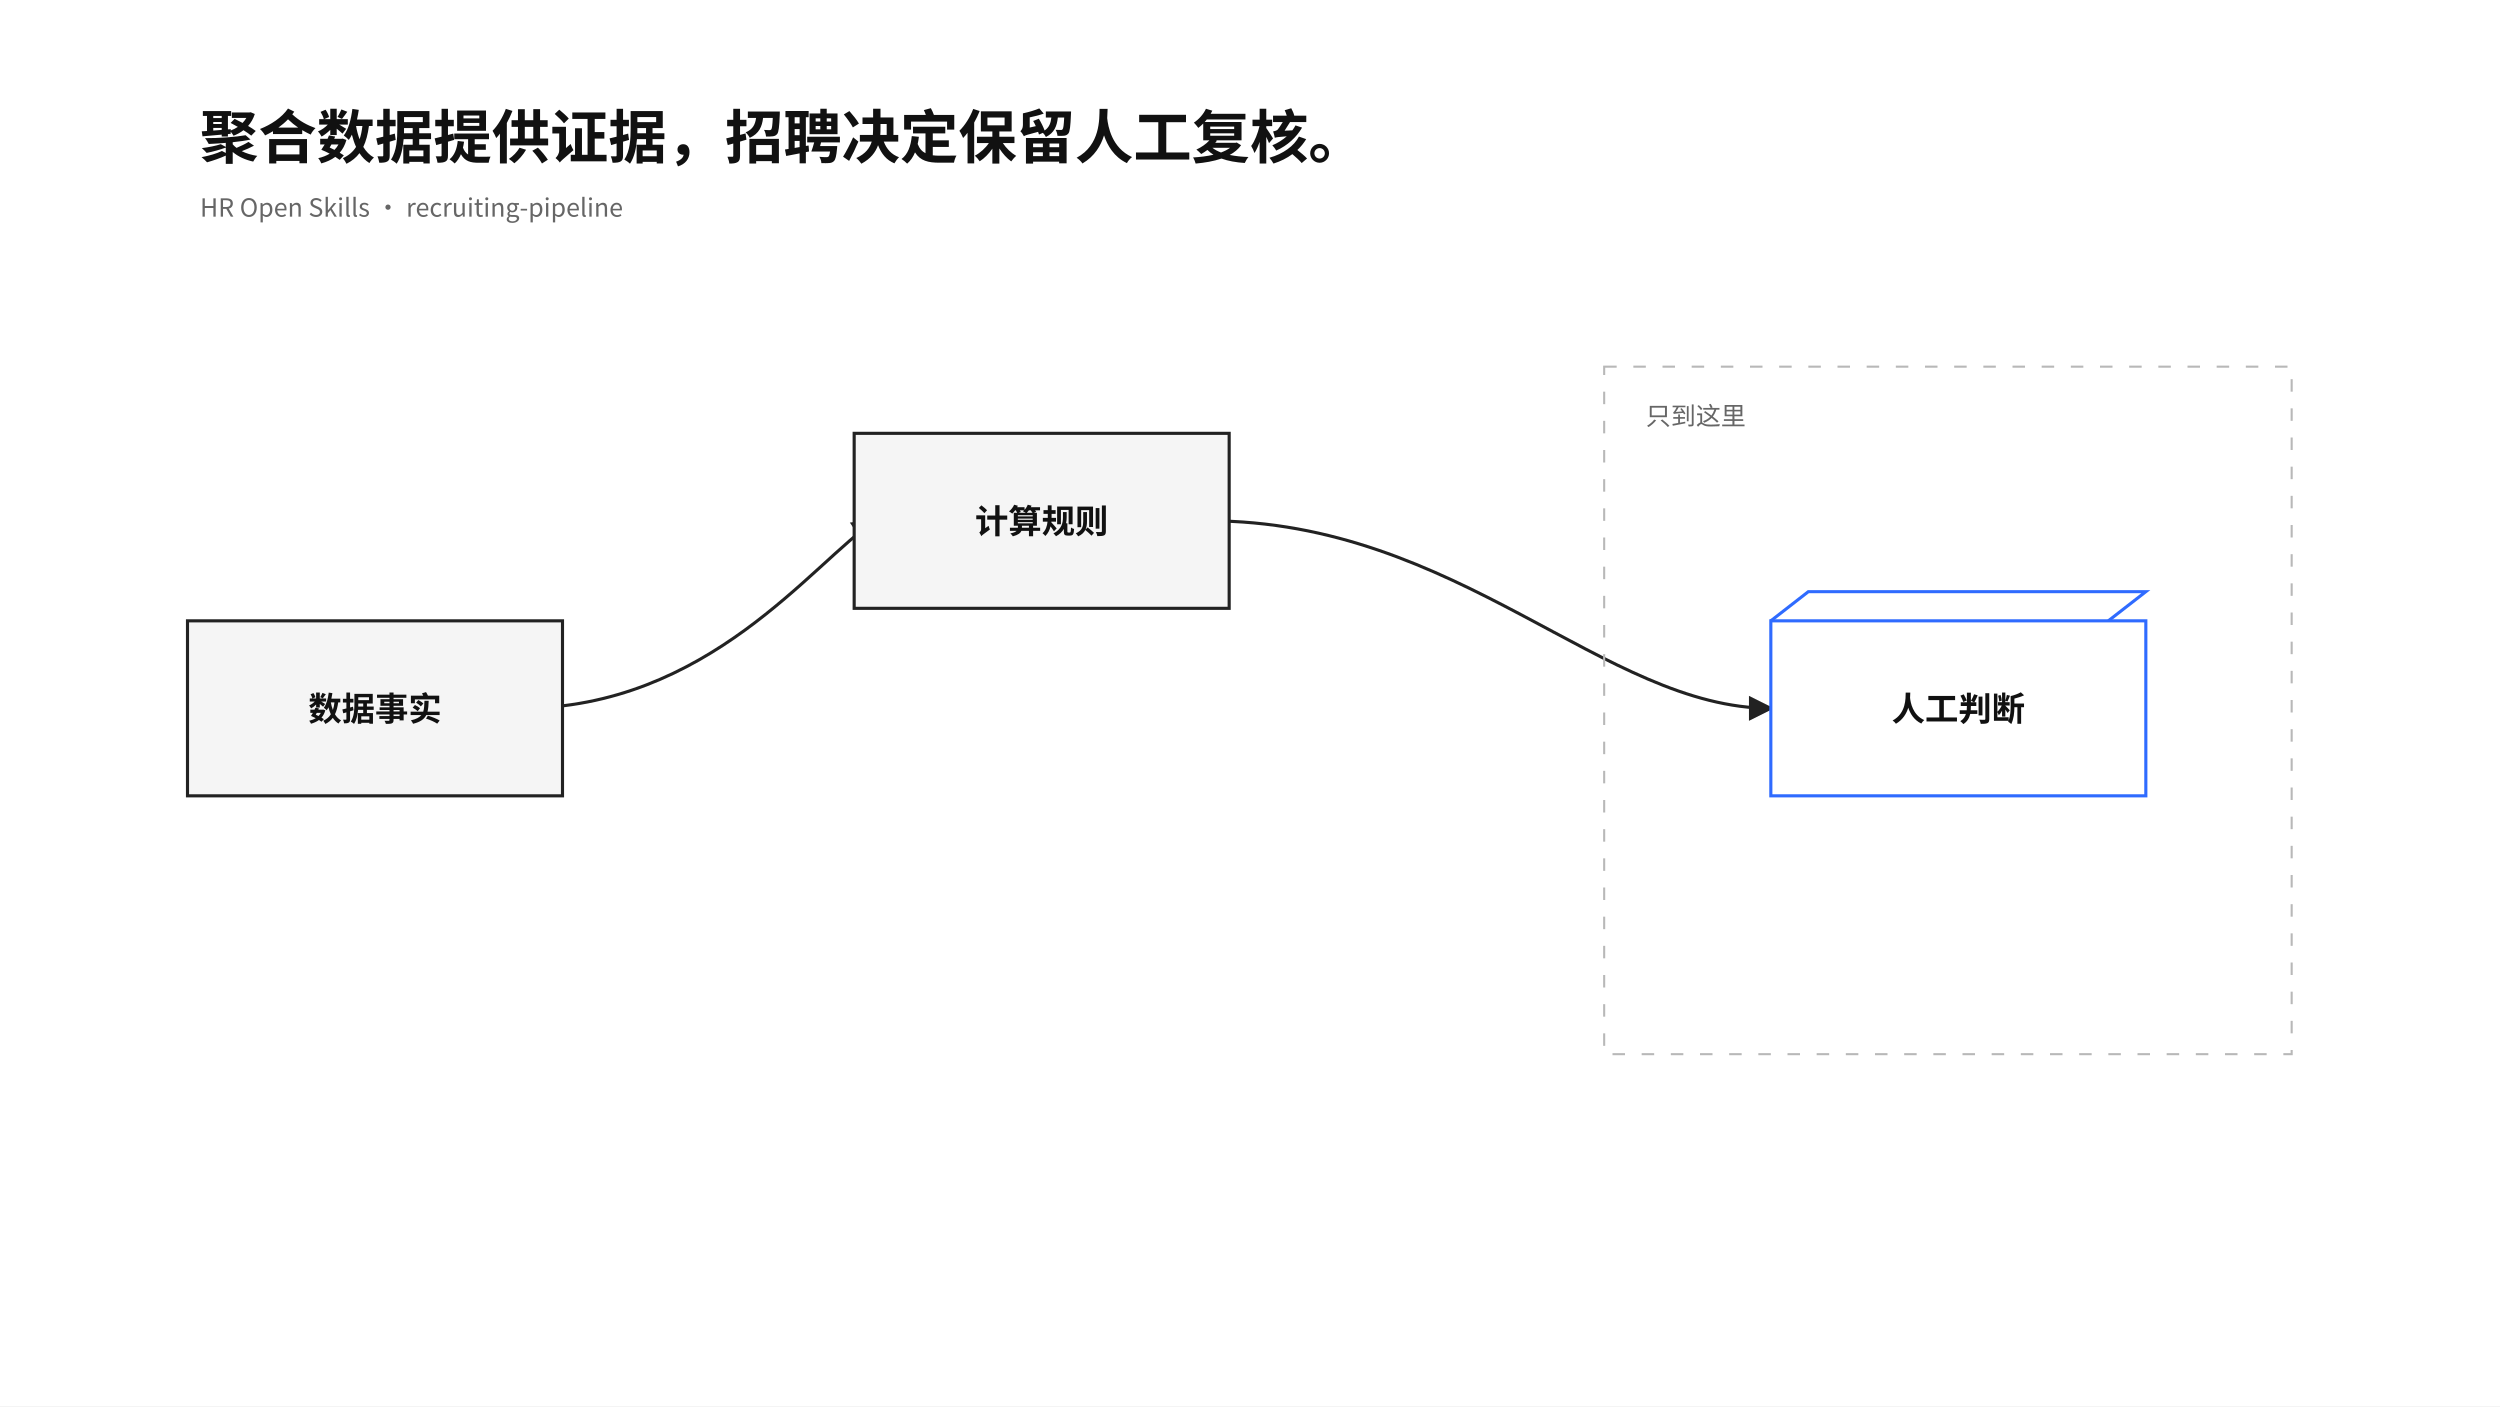
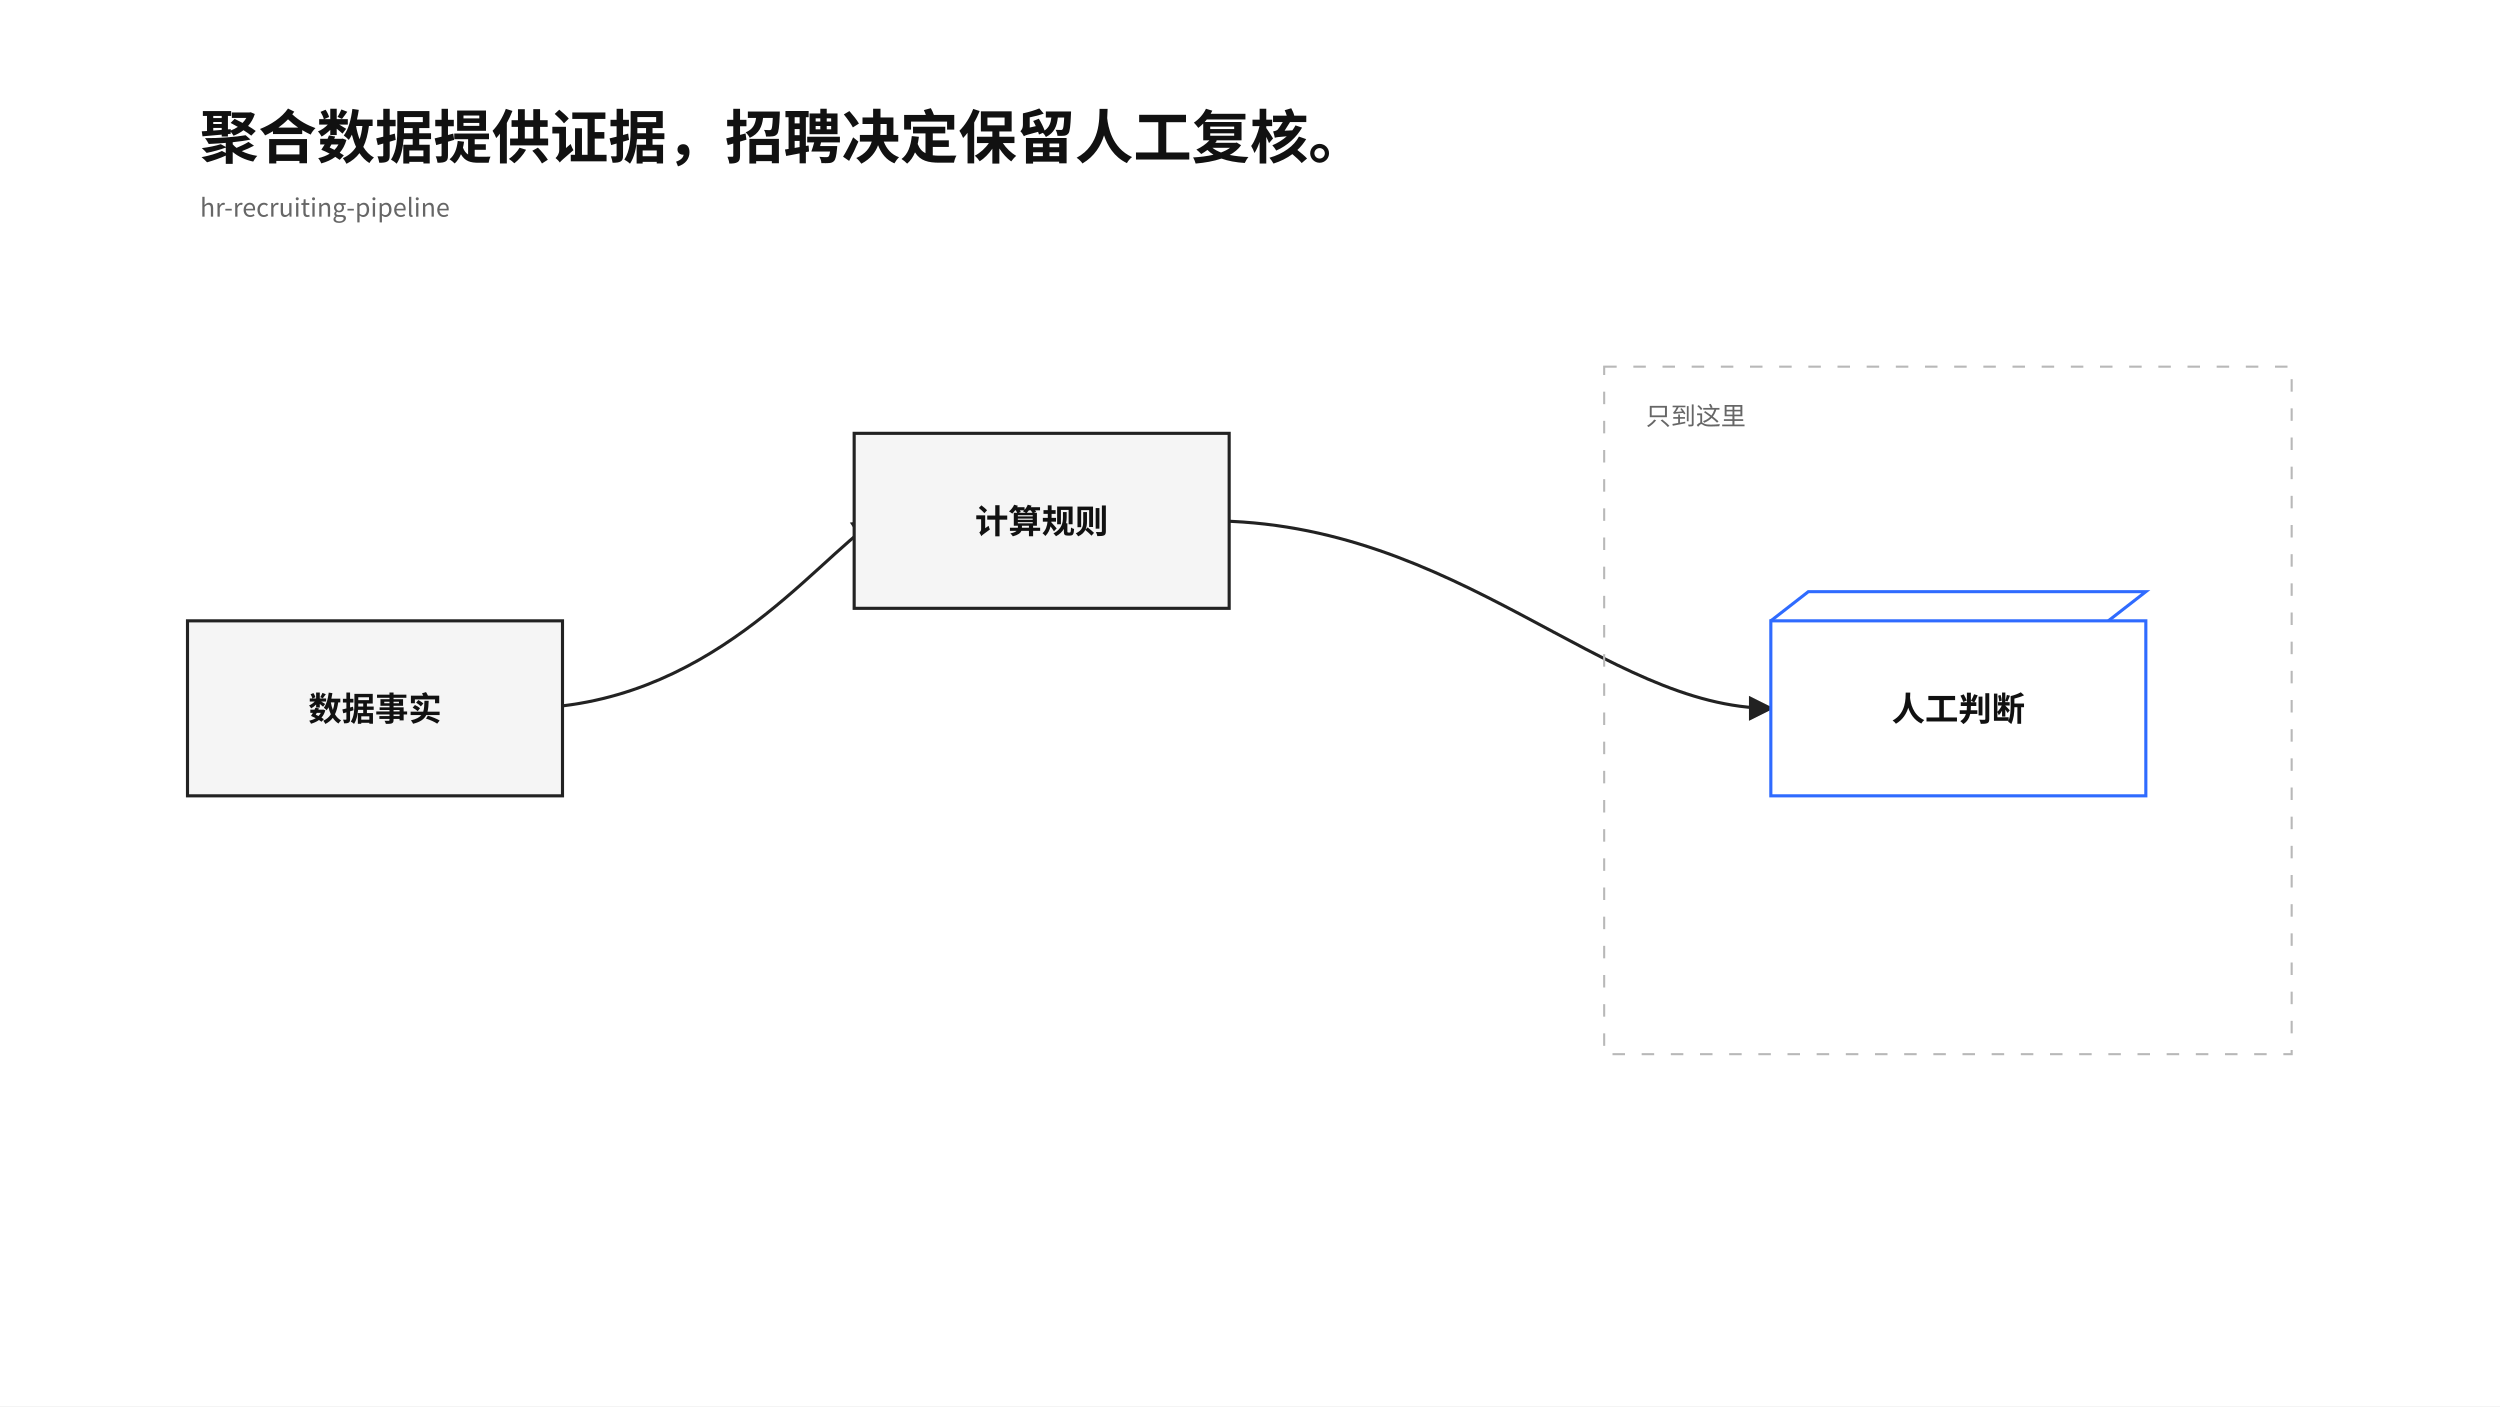
<svg xmlns="http://www.w3.org/2000/svg" width="1200" height="675" viewBox="0 0 1200 675">
  <defs>
    <marker id="arrow" markerWidth="8" markerHeight="8" refX="7" refY="4" orient="auto" markerUnits="strokeWidth">
      <path d="M 0 0 L 8 4 L 0 8 z" fill="#222222" />
    </marker>
  </defs>
  <rect width="1200" height="675" fill="#FFFFFF" />
  <text x="96" y="76" text-anchor="start" font-family="-apple-system,BlinkMacSystemFont,'PingFang SC','Noto Sans CJK SC',sans-serif" font-size="28px" font-weight="600" fill="#111111">聚合数据提供证据，招聘决定保留人工复核。</text>
-   <text x="96" y="104" text-anchor="start" font-family="-apple-system,BlinkMacSystemFont,'PingFang SC','Noto Sans CJK SC',sans-serif" font-size="12px" font-weight="400" fill="#666666">HR Open Skills · recruiting-pipeline</text>
+   <text x="96" y="104" text-anchor="start" font-family="-apple-system,BlinkMacSystemFont,'PingFang SC','Noto Sans CJK SC',sans-serif" font-size="12px" font-weight="400" fill="#666666">hr-recruiting-pipeline</text>
  <path d="M 250 340 C 340 340 390 270 420 250" fill="none" stroke="#222222" stroke-width="1.5" marker-end="url(#arrow)" />
  <path d="M 580 250 C 700 250 770 340 850 340" fill="none" stroke="#222222" stroke-width="1.5" marker-end="url(#arrow)" />
  <rect x="770" y="176" width="330" height="330" fill="none" stroke="#B8B8B8" stroke-width="1" stroke-dasharray="6 8" />
  <text x="790" y="204" text-anchor="start" font-family="-apple-system,BlinkMacSystemFont,'PingFang SC','Noto Sans CJK SC',sans-serif" font-size="12px" font-weight="400" fill="#666666">只到这里</text>
  <rect x="90.0" y="298.0" width="180" height="84" fill="#F5F5F5" stroke="#222222" stroke-width="1.5" data-node="facts" />
  <text x="180" y="346" text-anchor="middle" font-family="-apple-system,BlinkMacSystemFont,'PingFang SC','Noto Sans CJK SC',sans-serif" font-size="16px" font-weight="600" fill="#111111">数据事实</text>
  <rect x="410.0" y="208.0" width="180" height="84" fill="#F5F5F5" stroke="#222222" stroke-width="1.5" data-node="rules" />
  <text x="500" y="256" text-anchor="middle" font-family="-apple-system,BlinkMacSystemFont,'PingFang SC','Noto Sans CJK SC',sans-serif" font-size="16px" font-weight="600" fill="#111111">计算规则</text>
  <path d="M 850.0 298.0 l 18 -14 h 162 l -18 14" fill="none" stroke="#2F6BFF" stroke-width="1.5" />
  <rect x="850.0" y="298.0" width="180" height="84" fill="#FFFFFF" stroke="#2F6BFF" stroke-width="1.5" data-node="judgment" />
  <text x="940" y="346" text-anchor="middle" font-family="-apple-system,BlinkMacSystemFont,'PingFang SC','Noto Sans CJK SC',sans-serif" font-size="16px" font-weight="600" fill="#111111">人工判断</text>
</svg>
